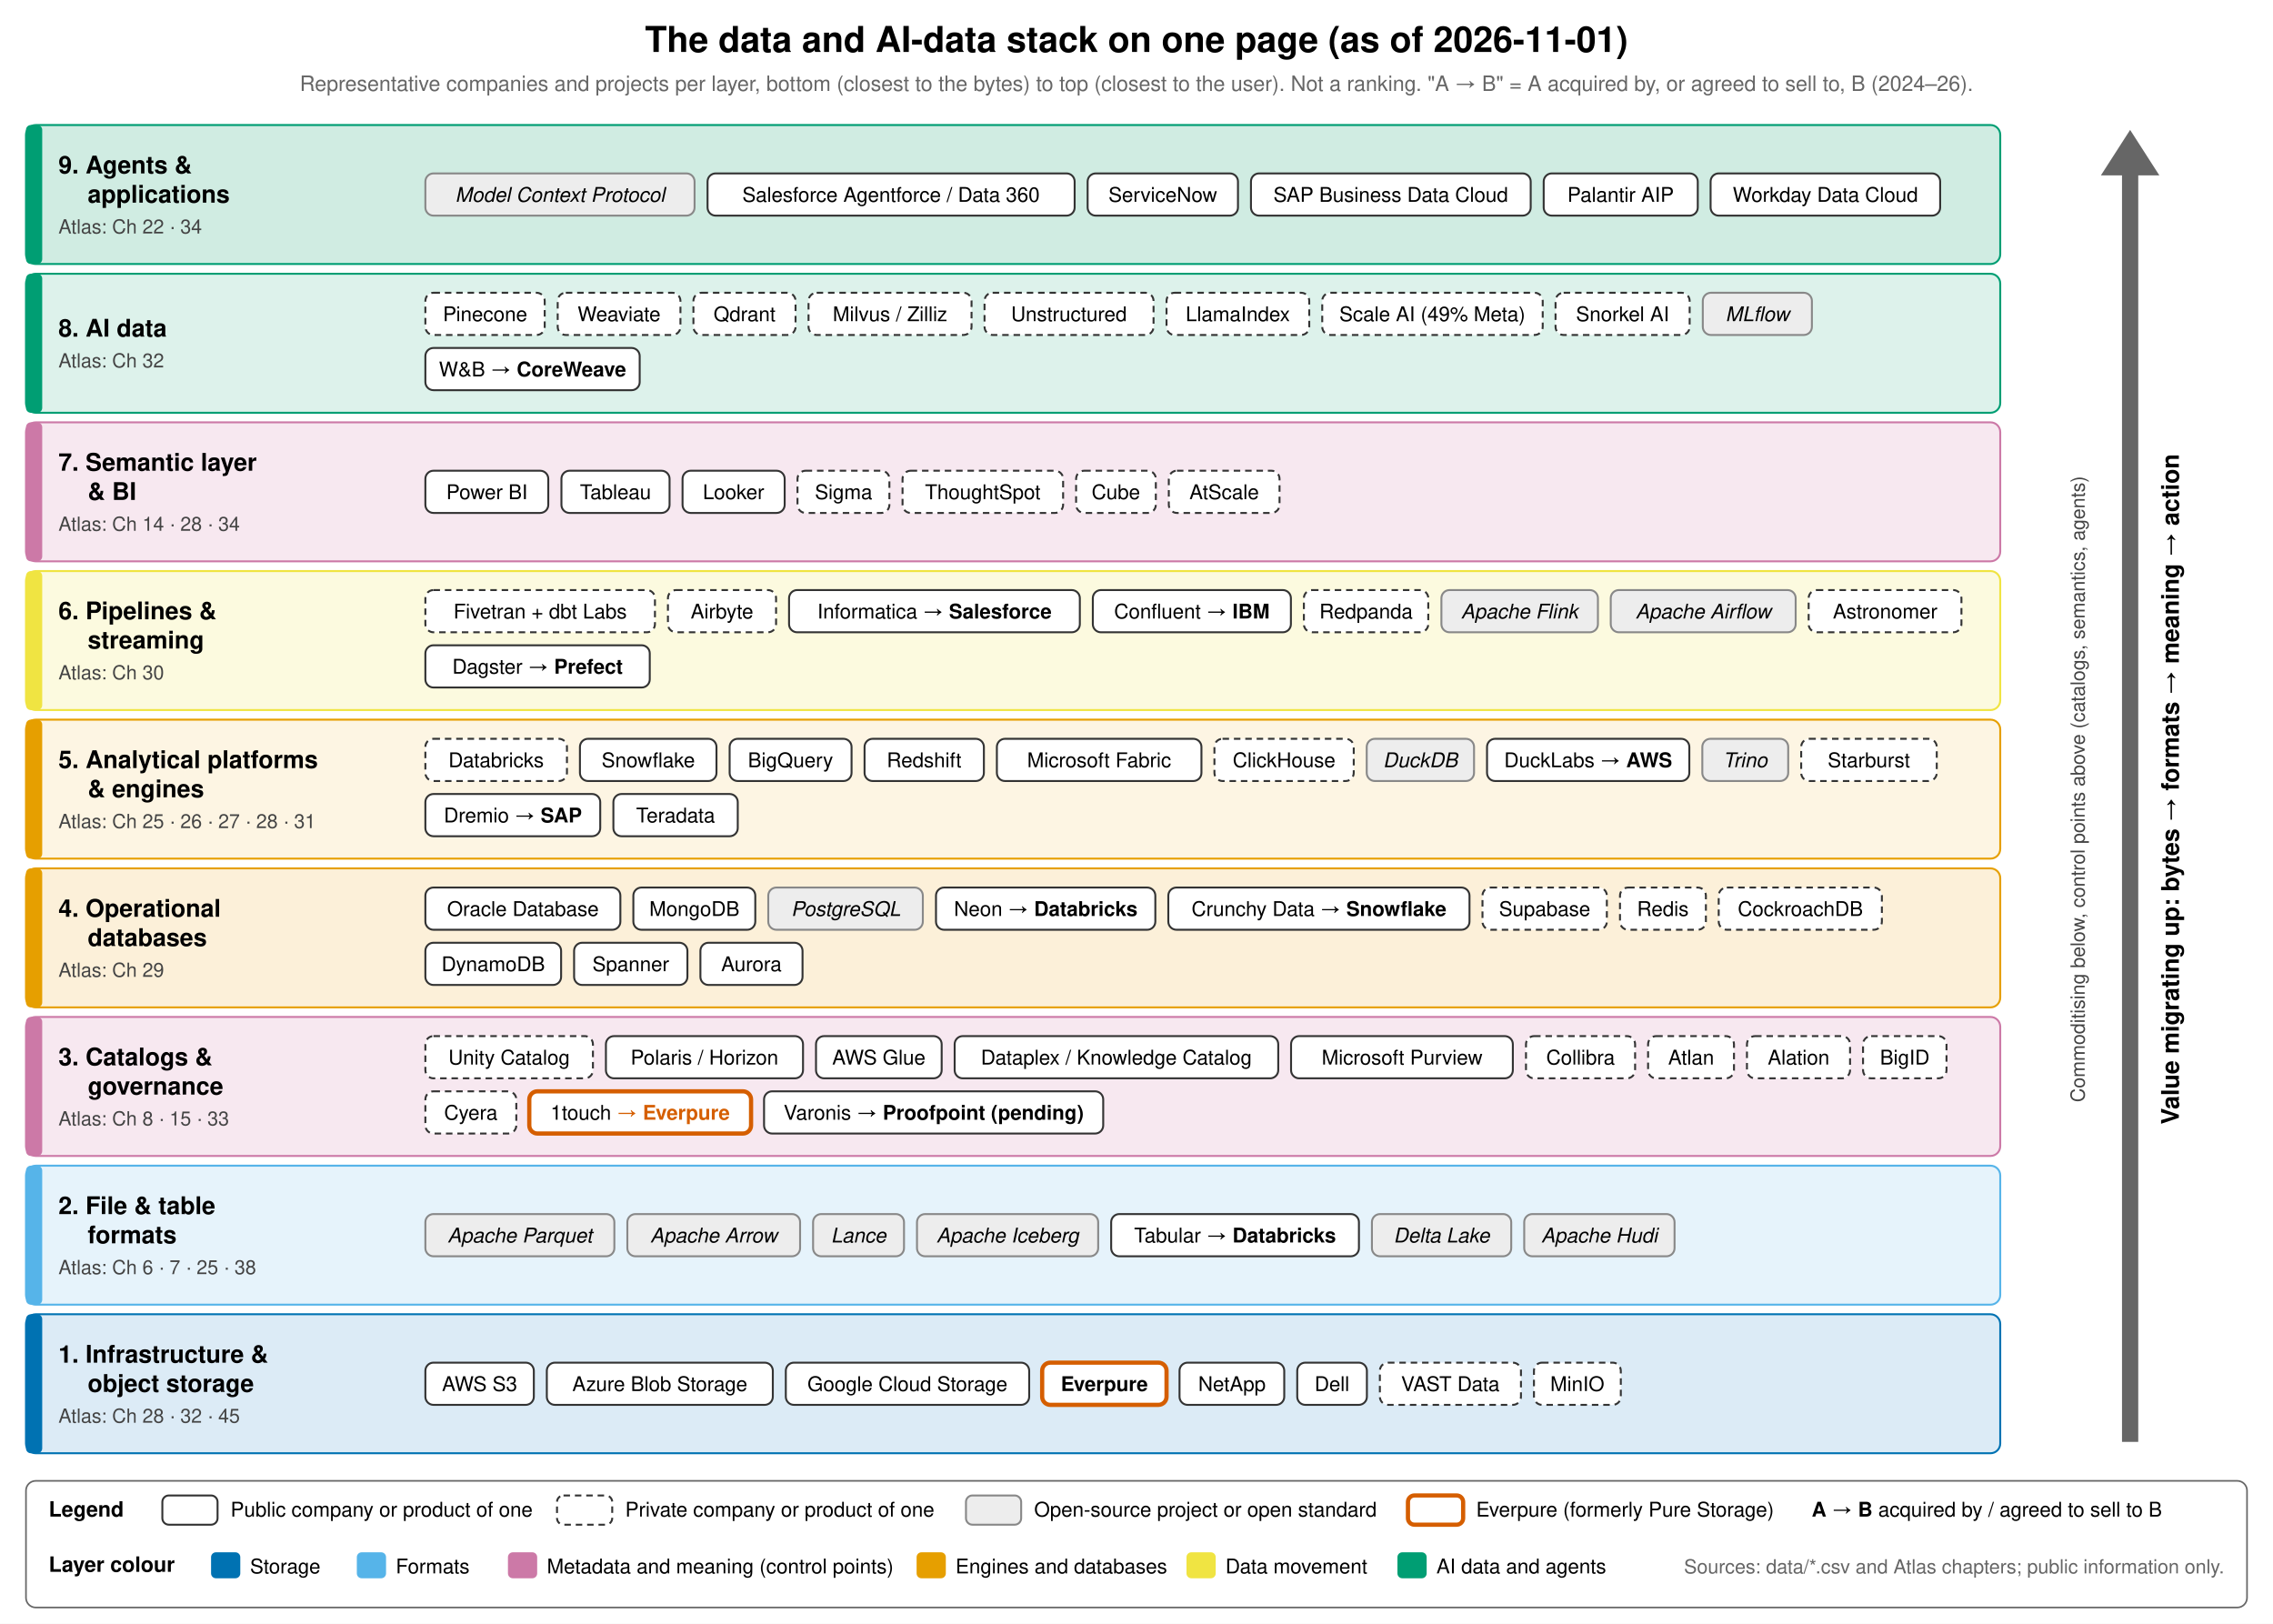
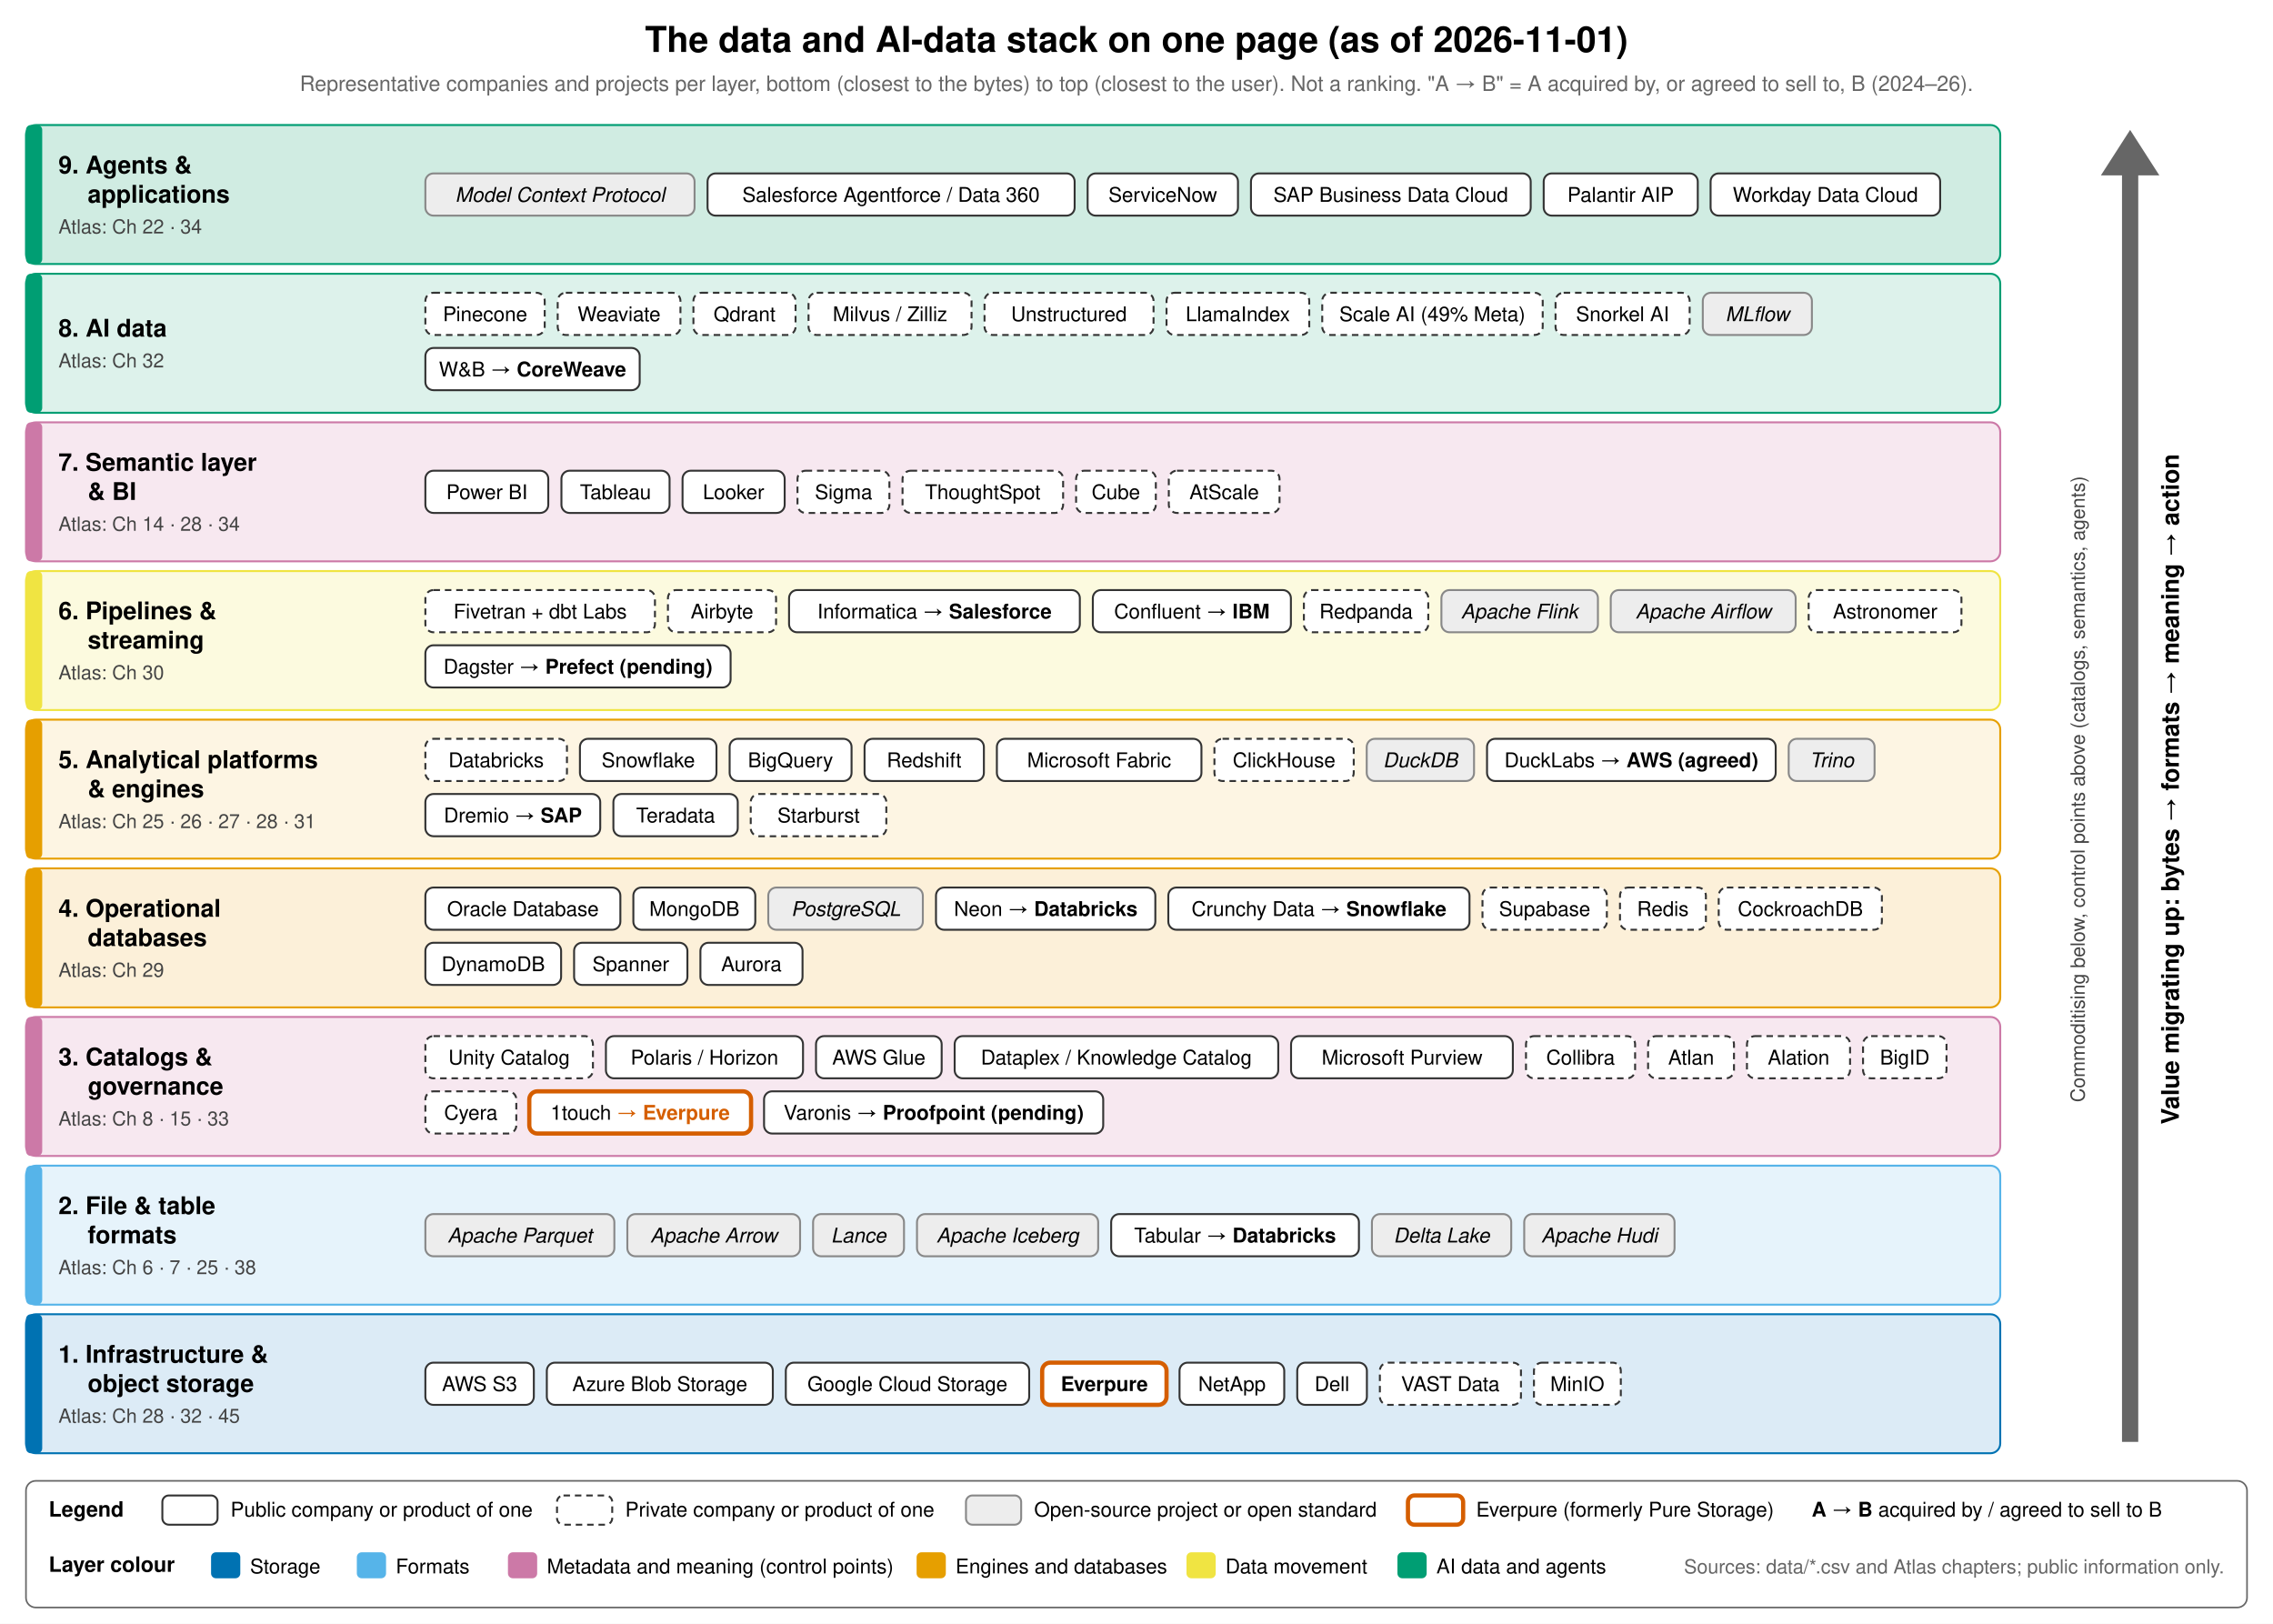
<svg xmlns="http://www.w3.org/2000/svg" viewBox="0 0 1400 1000" width="1400" height="1000" role="img" aria-labelledby="t00 d00" font-family="Helvetica, Arial, sans-serif">
  <rect x="0" y="0" width="1400" height="1000" fill="#FFFFFF" />
  <text x="700" y="32" text-anchor="middle" font-size="22" font-weight="bold" fill="#000000">The data and AI-data stack on one page (as of 2026-11-01)</text>
  <text x="700" y="56" text-anchor="middle" font-size="13" fill="#666666">Representative companies and projects per layer, bottom (closest to the bytes) to top (closest to the user). Not a ranking. "A → B" = A acquired by, or agreed to sell to, B (2024–26).</text>
  <g id="layer1">
    <rect x="16" y="809.4" width="1216" height="85.6" rx="6" fill="#DCEBF6" stroke="#0072B2" stroke-width="1.2" />
    <rect x="16" y="809.4" width="10" height="85.6" rx="3" fill="#0072B2" />
    <text x="36" y="839.2" font-size="15" font-weight="bold" fill="#000000">1. Infrastructure &amp;</text>
    <text x="54" y="857.2" font-size="15" font-weight="bold" fill="#000000">object storage</text>
    <text x="36" y="876.2" font-size="12" fill="#444444">Atlas: Ch 28 · 32 · 45</text>
    <rect x="262.0" y="839.2" width="66.8" height="26" rx="5" fill="#FFFFFF" stroke="#333333" stroke-width="1.2" />
    <text x="295.4" y="856.7" text-anchor="middle" font-size="12.5" font-weight="normal" fill="#000000">AWS S3</text>
    <rect x="336.8" y="839.2" width="139.2" height="26" rx="5" fill="#FFFFFF" stroke="#333333" stroke-width="1.2" />
    <text x="406.4" y="856.7" text-anchor="middle" font-size="12.5" font-weight="normal" fill="#000000">Azure Blob Storage</text>
    <rect x="484.0" y="839.2" width="149.9" height="26" rx="5" fill="#FFFFFF" stroke="#333333" stroke-width="1.2" />
    <text x="558.9" y="856.7" text-anchor="middle" font-size="12.5" font-weight="normal" fill="#000000">Google Cloud Storage</text>
    <rect x="641.9" y="839.2" width="76.6" height="26" rx="5" fill="#FFFFFF" stroke="#D55E00" stroke-width="2.6" />
    <text x="680.2" y="856.7" text-anchor="middle" font-size="12.5" font-weight="bold" fill="#000000">Everpure</text>
    <rect x="726.5" y="839.2" width="64.5" height="26" rx="5" fill="#FFFFFF" stroke="#333333" stroke-width="1.2" />
    <text x="758.8" y="856.7" text-anchor="middle" font-size="12.5" font-weight="normal" fill="#000000">NetApp</text>
    <rect x="799.0" y="839.2" width="42.9" height="26" rx="5" fill="#FFFFFF" stroke="#333333" stroke-width="1.2" />
    <text x="820.4" y="856.7" text-anchor="middle" font-size="12.5" font-weight="normal" fill="#000000">Dell</text>
    <rect x="849.9" y="839.2" width="86.9" height="26" rx="5" fill="#FFFFFF" stroke="#333333" stroke-width="1.2" stroke-dasharray="4 3" />
    <text x="893.3" y="856.7" text-anchor="middle" font-size="12.5" font-weight="normal" fill="#000000">VAST Data</text>
    <rect x="944.8" y="839.2" width="53.5" height="26" rx="5" fill="#FFFFFF" stroke="#333333" stroke-width="1.2" stroke-dasharray="4 3" />
    <text x="971.5" y="856.7" text-anchor="middle" font-size="12.5" font-weight="normal" fill="#000000">MinIO</text>
  </g>
  <g id="layer2">
    <rect x="16" y="717.9" width="1216" height="85.6" rx="6" fill="#E6F3FB" stroke="#56B4E9" stroke-width="1.2" />
    <rect x="16" y="717.9" width="10" height="85.6" rx="3" fill="#56B4E9" />
    <text x="36" y="747.7" font-size="15" font-weight="bold" fill="#000000">2. File &amp; table</text>
    <text x="54" y="765.7" font-size="15" font-weight="bold" fill="#000000">formats</text>
    <text x="36" y="784.7" font-size="12" fill="#444444">Atlas: Ch 6 · 7 · 25 · 38</text>
    <rect x="262.0" y="747.7" width="116.4" height="26" rx="5" fill="#EDEDED" stroke="#888888" stroke-width="1.2" />
    <text x="320.2" y="765.2" text-anchor="middle" font-size="12.5" font-weight="normal" fill="#000000" font-style="italic">Apache Parquet</text>
    <rect x="386.4" y="747.7" width="106.4" height="26" rx="5" fill="#EDEDED" stroke="#888888" stroke-width="1.2" />
    <text x="439.6" y="765.2" text-anchor="middle" font-size="12.5" font-weight="normal" fill="#000000" font-style="italic">Apache Arrow</text>
    <rect x="500.8" y="747.7" width="56.0" height="26" rx="5" fill="#EDEDED" stroke="#888888" stroke-width="1.2" />
    <text x="528.8" y="765.2" text-anchor="middle" font-size="12.5" font-weight="normal" fill="#000000" font-style="italic">Lance</text>
    <rect x="564.8" y="747.7" width="111.6" height="26" rx="5" fill="#EDEDED" stroke="#888888" stroke-width="1.2" />
    <text x="620.6" y="765.2" text-anchor="middle" font-size="12.5" font-weight="normal" fill="#000000" font-style="italic">Apache Iceberg</text>
    <rect x="684.4" y="747.7" width="152.6" height="26" rx="5" fill="#FFFFFF" stroke="#333333" stroke-width="1.2" />
    <text x="760.7" y="765.2" text-anchor="middle" font-size="12.5" fill="#000000">Tabular <tspan font-weight="bold" fill="#000000">→ Databricks</tspan>
    </text>
    <rect x="845.0" y="747.7" width="85.8" height="26" rx="5" fill="#EDEDED" stroke="#888888" stroke-width="1.2" />
    <text x="887.9" y="765.2" text-anchor="middle" font-size="12.5" font-weight="normal" fill="#000000" font-style="italic">Delta Lake</text>
    <rect x="938.8" y="747.7" width="92.6" height="26" rx="5" fill="#EDEDED" stroke="#888888" stroke-width="1.2" />
    <text x="985.1" y="765.2" text-anchor="middle" font-size="12.5" font-weight="normal" fill="#000000" font-style="italic">Apache Hudi</text>
  </g>
  <g id="layer3">
    <rect x="16" y="626.3" width="1216" height="85.6" rx="6" fill="#F7E8F0" stroke="#CC79A7" stroke-width="1.2" />
    <rect x="16" y="626.3" width="10" height="85.6" rx="3" fill="#CC79A7" />
    <text x="36" y="656.1" font-size="15" font-weight="bold" fill="#000000">3. Catalogs &amp;</text>
    <text x="54" y="674.1" font-size="15" font-weight="bold" fill="#000000">governance</text>
    <text x="36" y="693.1" font-size="12" fill="#444444">Atlas: Ch 8 · 15 · 33</text>
    <rect x="262.0" y="638.1" width="103.2" height="26" rx="5" fill="#FFFFFF" stroke="#333333" stroke-width="1.2" stroke-dasharray="4 3" />
    <text x="313.6" y="655.6" text-anchor="middle" font-size="12.5" font-weight="normal" fill="#000000">Unity Catalog</text>
    <rect x="373.2" y="638.1" width="121.4" height="26" rx="5" fill="#FFFFFF" stroke="#333333" stroke-width="1.2" />
    <text x="433.9" y="655.6" text-anchor="middle" font-size="12.5" font-weight="normal" fill="#000000">Polaris / Horizon</text>
    <rect x="502.6" y="638.1" width="77.4" height="26" rx="5" fill="#FFFFFF" stroke="#333333" stroke-width="1.2" />
    <text x="541.3" y="655.6" text-anchor="middle" font-size="12.5" font-weight="normal" fill="#000000">AWS Glue</text>
    <rect x="588.0" y="638.1" width="199.3" height="26" rx="5" fill="#FFFFFF" stroke="#333333" stroke-width="1.2" />
    <text x="687.6" y="655.6" text-anchor="middle" font-size="12.5" font-weight="normal" fill="#000000">Dataplex / Knowledge Catalog</text>
    <rect x="795.2" y="638.1" width="136.6" height="26" rx="5" fill="#FFFFFF" stroke="#333333" stroke-width="1.2" />
    <text x="863.6" y="655.6" text-anchor="middle" font-size="12.5" font-weight="normal" fill="#000000">Microsoft Purview</text>
    <rect x="939.9" y="638.1" width="67.2" height="26" rx="5" fill="#FFFFFF" stroke="#333333" stroke-width="1.2" stroke-dasharray="4 3" />
    <text x="973.5" y="655.6" text-anchor="middle" font-size="12.5" font-weight="normal" fill="#000000">Collibra</text>
    <rect x="1015.1" y="638.1" width="52.9" height="26" rx="5" fill="#FFFFFF" stroke="#333333" stroke-width="1.2" stroke-dasharray="4 3" />
    <text x="1041.6" y="655.6" text-anchor="middle" font-size="12.5" font-weight="normal" fill="#000000">Atlan</text>
    <rect x="1076.0" y="638.1" width="63.5" height="26" rx="5" fill="#FFFFFF" stroke="#333333" stroke-width="1.2" stroke-dasharray="4 3" />
    <text x="1107.8" y="655.6" text-anchor="middle" font-size="12.5" font-weight="normal" fill="#000000">Alation</text>
    <rect x="1147.5" y="638.1" width="51.4" height="26" rx="5" fill="#FFFFFF" stroke="#333333" stroke-width="1.2" stroke-dasharray="4 3" />
    <text x="1173.2" y="655.6" text-anchor="middle" font-size="12.5" font-weight="normal" fill="#000000">BigID</text>
    <rect x="262.0" y="672.1" width="56.0" height="26" rx="5" fill="#FFFFFF" stroke="#333333" stroke-width="1.2" stroke-dasharray="4 3" />
    <text x="290.0" y="689.6" text-anchor="middle" font-size="12.5" font-weight="normal" fill="#000000">Cyera</text>
    <rect x="326.0" y="672.1" width="136.6" height="26" rx="5" fill="#FFFFFF" stroke="#D55E00" stroke-width="2.6" />
    <text x="394.3" y="689.6" text-anchor="middle" font-size="12.5" fill="#000000">1touch <tspan font-weight="bold" fill="#D55E00">→ Everpure</tspan>
    </text>
    <rect x="470.6" y="672.1" width="208.9" height="26" rx="5" fill="#FFFFFF" stroke="#333333" stroke-width="1.2" />
    <text x="575.1" y="689.6" text-anchor="middle" font-size="12.5" fill="#000000">Varonis <tspan font-weight="bold" fill="#000000">→ Proofpoint (pending)</tspan>
    </text>
  </g>
  <g id="layer4">
    <rect x="16" y="534.8" width="1216" height="85.6" rx="6" fill="#FCF0D9" stroke="#E69F00" stroke-width="1.2" />
    <rect x="16" y="534.8" width="10" height="85.6" rx="3" fill="#E69F00" />
    <text x="36" y="564.6" font-size="15" font-weight="bold" fill="#000000">4. Operational</text>
    <text x="54" y="582.6" font-size="15" font-weight="bold" fill="#000000">databases</text>
    <text x="36" y="601.6" font-size="12" fill="#444444">Atlas: Ch 29</text>
    <rect x="262.0" y="546.6" width="120.1" height="26" rx="5" fill="#FFFFFF" stroke="#333333" stroke-width="1.2" />
    <text x="322.1" y="564.1" text-anchor="middle" font-size="12.5" font-weight="normal" fill="#000000">Oracle Database</text>
    <rect x="390.1" y="546.6" width="75.1" height="26" rx="5" fill="#FFFFFF" stroke="#333333" stroke-width="1.2" />
    <text x="427.7" y="564.1" text-anchor="middle" font-size="12.5" font-weight="normal" fill="#000000">MongoDB</text>
    <rect x="473.2" y="546.6" width="95.2" height="26" rx="5" fill="#EDEDED" stroke="#888888" stroke-width="1.2" />
    <text x="520.9" y="564.1" text-anchor="middle" font-size="12.5" font-weight="normal" fill="#000000" font-style="italic">PostgreSQL</text>
    <rect x="576.5" y="546.6" width="135.1" height="26" rx="5" fill="#FFFFFF" stroke="#333333" stroke-width="1.2" />
    <text x="644.1" y="564.1" text-anchor="middle" font-size="12.5" fill="#000000">Neon <tspan font-weight="bold" fill="#000000">→ Databricks</tspan>
    </text>
    <rect x="719.6" y="546.6" width="185.5" height="26" rx="5" fill="#FFFFFF" stroke="#333333" stroke-width="1.2" />
    <text x="812.4" y="564.1" text-anchor="middle" font-size="12.5" fill="#000000">Crunchy Data <tspan font-weight="bold" fill="#000000">→ Snowflake</tspan>
    </text>
    <rect x="913.1" y="546.6" width="76.6" height="26" rx="5" fill="#FFFFFF" stroke="#333333" stroke-width="1.2" stroke-dasharray="4 3" />
    <text x="951.4" y="564.1" text-anchor="middle" font-size="12.5" font-weight="normal" fill="#000000">Supabase</text>
    <rect x="997.8" y="546.6" width="52.9" height="26" rx="5" fill="#FFFFFF" stroke="#333333" stroke-width="1.2" stroke-dasharray="4 3" />
    <text x="1024.2" y="564.1" text-anchor="middle" font-size="12.5" font-weight="normal" fill="#000000">Redis</text>
    <rect x="1058.6" y="546.6" width="100.5" height="26" rx="5" fill="#FFFFFF" stroke="#333333" stroke-width="1.2" stroke-dasharray="4 3" />
    <text x="1108.9" y="564.1" text-anchor="middle" font-size="12.5" font-weight="normal" fill="#000000">CockroachDB</text>
    <rect x="262.0" y="580.6" width="83.6" height="26" rx="5" fill="#FFFFFF" stroke="#333333" stroke-width="1.2" />
    <text x="303.8" y="598.1" text-anchor="middle" font-size="12.5" font-weight="normal" fill="#000000">DynamoDB</text>
    <rect x="353.6" y="580.6" width="69.8" height="26" rx="5" fill="#FFFFFF" stroke="#333333" stroke-width="1.2" />
    <text x="388.5" y="598.1" text-anchor="middle" font-size="12.5" font-weight="normal" fill="#000000">Spanner</text>
    <rect x="431.4" y="580.6" width="62.9" height="26" rx="5" fill="#FFFFFF" stroke="#333333" stroke-width="1.2" />
    <text x="462.8" y="598.1" text-anchor="middle" font-size="12.5" font-weight="normal" fill="#000000">Aurora</text>
  </g>
  <g id="layer5">
    <rect x="16" y="443.2" width="1216" height="85.6" rx="6" fill="#FDF5E3" stroke="#E69F00" stroke-width="1.2" />
    <rect x="16" y="443.2" width="10" height="85.6" rx="3" fill="#E69F00" />
    <text x="36" y="473.0" font-size="15" font-weight="bold" fill="#000000">5. Analytical platforms</text>
    <text x="54" y="491.0" font-size="15" font-weight="bold" fill="#000000">&amp; engines</text>
    <text x="36" y="510.0" font-size="12" fill="#444444">Atlas: Ch 25 · 26 · 27 · 28 · 31</text>
    <rect x="262.0" y="455.0" width="87.2" height="26" rx="5" fill="#FFFFFF" stroke="#333333" stroke-width="1.2" stroke-dasharray="4 3" />
    <text x="305.6" y="472.5" text-anchor="middle" font-size="12.5" font-weight="normal" fill="#000000">Databricks</text>
    <rect x="357.2" y="455.0" width="84.1" height="26" rx="5" fill="#FFFFFF" stroke="#333333" stroke-width="1.2" />
    <text x="399.3" y="472.5" text-anchor="middle" font-size="12.5" font-weight="normal" fill="#000000">Snowflake</text>
    <rect x="449.4" y="455.0" width="75.1" height="26" rx="5" fill="#FFFFFF" stroke="#333333" stroke-width="1.2" />
    <text x="486.9" y="472.5" text-anchor="middle" font-size="12.5" font-weight="normal" fill="#000000">BigQuery</text>
    <rect x="532.5" y="455.0" width="73.5" height="26" rx="5" fill="#FFFFFF" stroke="#333333" stroke-width="1.2" />
    <text x="569.2" y="472.5" text-anchor="middle" font-size="12.5" font-weight="normal" fill="#000000">Redshift</text>
    <rect x="614.0" y="455.0" width="126.0" height="26" rx="5" fill="#FFFFFF" stroke="#333333" stroke-width="1.2" />
    <text x="677.0" y="472.5" text-anchor="middle" font-size="12.5" font-weight="normal" fill="#000000">Microsoft Fabric</text>
    <rect x="748.0" y="455.0" width="85.8" height="26" rx="5" fill="#FFFFFF" stroke="#333333" stroke-width="1.2" stroke-dasharray="4 3" />
    <text x="790.9" y="472.5" text-anchor="middle" font-size="12.5" font-weight="normal" fill="#000000">ClickHouse</text>
    <rect x="841.8" y="455.0" width="66.1" height="26" rx="5" fill="#EDEDED" stroke="#888888" stroke-width="1.2" />
    <text x="874.8" y="472.5" text-anchor="middle" font-size="12.5" font-weight="normal" fill="#000000" font-style="italic">DuckDB</text>
-     <rect x="915.9" y="455.0" width="124.6" height="26" rx="5" fill="#FFFFFF" stroke="#333333" stroke-width="1.2" />
-     <text x="978.2" y="472.5" text-anchor="middle" font-size="12.5" fill="#000000">DuckLabs <tspan font-weight="bold" fill="#000000">→ AWS</tspan>
-     </text>
-     <rect x="1048.5" y="455.0" width="52.9" height="26" rx="5" fill="#EDEDED" stroke="#888888" stroke-width="1.2" />
-     <text x="1074.9" y="472.5" text-anchor="middle" font-size="12.5" font-weight="normal" fill="#000000" font-style="italic">Trino</text>
-     <rect x="1109.4" y="455.0" width="83.5" height="26" rx="5" fill="#FFFFFF" stroke="#333333" stroke-width="1.2" stroke-dasharray="4 3" />
-     <text x="1151.1" y="472.5" text-anchor="middle" font-size="12.5" font-weight="normal" fill="#000000">Starburst</text>
+     <rect x="915.9" y="455.0" width="177.8" height="26" rx="5" fill="#FFFFFF" stroke="#333333" stroke-width="1.2" />
+     <text x="1004.8" y="472.5" text-anchor="middle" font-size="12.5" fill="#000000">DuckLabs <tspan font-weight="bold" fill="#000000">→ AWS (agreed)</tspan>
+     </text>
+     <rect x="1101.7" y="455.0" width="52.9" height="26" rx="5" fill="#EDEDED" stroke="#888888" stroke-width="1.2" />
+     <text x="1128.2" y="472.5" text-anchor="middle" font-size="12.5" font-weight="normal" fill="#000000" font-style="italic">Trino</text>
+     <rect x="462.4" y="489.0" width="83.5" height="26" rx="5" fill="#FFFFFF" stroke="#333333" stroke-width="1.2" stroke-dasharray="4 3" />
+     <text x="504.2" y="506.5" text-anchor="middle" font-size="12.5" font-weight="normal" fill="#000000">Starburst</text>
    <rect x="262.0" y="489.0" width="107.7" height="26" rx="5" fill="#FFFFFF" stroke="#333333" stroke-width="1.2" />
    <text x="315.9" y="506.5" text-anchor="middle" font-size="12.5" fill="#000000">Dremio <tspan font-weight="bold" fill="#000000">→ SAP</tspan>
    </text>
    <rect x="377.8" y="489.0" width="76.6" height="26" rx="5" fill="#FFFFFF" stroke="#333333" stroke-width="1.2" />
    <text x="416.1" y="506.5" text-anchor="middle" font-size="12.5" font-weight="normal" fill="#000000">Teradata</text>
  </g>
  <g id="layer6">
    <rect x="16" y="351.7" width="1216" height="85.6" rx="6" fill="#FCFADF" stroke="#F0E442" stroke-width="1.2" />
    <rect x="16" y="351.7" width="10" height="85.6" rx="3" fill="#F0E442" />
    <text x="36" y="381.4" font-size="15" font-weight="bold" fill="#000000">6. Pipelines &amp;</text>
    <text x="54" y="399.4" font-size="15" font-weight="bold" fill="#000000">streaming</text>
    <text x="36" y="418.4" font-size="12" fill="#444444">Atlas: Ch 30</text>
    <rect x="262.0" y="363.4" width="141.4" height="26" rx="5" fill="#FFFFFF" stroke="#333333" stroke-width="1.2" stroke-dasharray="4 3" />
    <text x="332.7" y="380.9" text-anchor="middle" font-size="12.5" font-weight="normal" fill="#000000">Fivetran + dbt Labs</text>
    <rect x="411.4" y="363.4" width="66.6" height="26" rx="5" fill="#FFFFFF" stroke="#333333" stroke-width="1.2" stroke-dasharray="4 3" />
    <text x="444.7" y="380.9" text-anchor="middle" font-size="12.5" font-weight="normal" fill="#000000">Airbyte</text>
    <rect x="486.0" y="363.4" width="179.1" height="26" rx="5" fill="#FFFFFF" stroke="#333333" stroke-width="1.2" />
    <text x="575.6" y="380.9" text-anchor="middle" font-size="12.5" fill="#000000">Informatica <tspan font-weight="bold" fill="#000000">→ Salesforce</tspan>
    </text>
    <rect x="673.1" y="363.4" width="122.0" height="26" rx="5" fill="#FFFFFF" stroke="#333333" stroke-width="1.2" />
    <text x="734.1" y="380.9" text-anchor="middle" font-size="12.5" fill="#000000">Confluent <tspan font-weight="bold" fill="#000000">→ IBM</tspan>
    </text>
    <rect x="803.1" y="363.4" width="76.6" height="26" rx="5" fill="#FFFFFF" stroke="#333333" stroke-width="1.2" stroke-dasharray="4 3" />
    <text x="841.4" y="380.9" text-anchor="middle" font-size="12.5" font-weight="normal" fill="#000000">Redpanda</text>
    <rect x="887.8" y="363.4" width="96.4" height="26" rx="5" fill="#EDEDED" stroke="#888888" stroke-width="1.2" />
    <text x="935.9" y="380.9" text-anchor="middle" font-size="12.5" font-weight="normal" fill="#000000" font-style="italic">Apache Flink</text>
    <rect x="992.1" y="363.4" width="113.9" height="26" rx="5" fill="#EDEDED" stroke="#888888" stroke-width="1.2" />
    <text x="1049.1" y="380.9" text-anchor="middle" font-size="12.5" font-weight="normal" fill="#000000" font-style="italic">Apache Airflow</text>
    <rect x="1114.0" y="363.4" width="94.1" height="26" rx="5" fill="#FFFFFF" stroke="#333333" stroke-width="1.2" stroke-dasharray="4 3" />
    <text x="1161.1" y="380.9" text-anchor="middle" font-size="12.5" font-weight="normal" fill="#000000">Astronomer</text>
-     <rect x="262.0" y="397.4" width="138.2" height="26" rx="5" fill="#FFFFFF" stroke="#333333" stroke-width="1.2" />
-     <text x="331.1" y="414.9" text-anchor="middle" font-size="12.5" fill="#000000">Dagster <tspan font-weight="bold" fill="#000000">→ Prefect</tspan>
+     <rect x="262.0" y="397.4" width="188.0" height="26" rx="5" fill="#FFFFFF" stroke="#333333" stroke-width="1.2" />
+     <text x="356.0" y="414.9" text-anchor="middle" font-size="12.5" fill="#000000">Dagster <tspan font-weight="bold" fill="#000000">→ Prefect (pending)</tspan>
    </text>
  </g>
  <g id="layer7">
    <rect x="16" y="260.1" width="1216" height="85.6" rx="6" fill="#F7E8F0" stroke="#CC79A7" stroke-width="1.2" />
    <rect x="16" y="260.1" width="10" height="85.6" rx="3" fill="#CC79A7" />
    <text x="36" y="289.9" font-size="15" font-weight="bold" fill="#000000">7. Semantic layer</text>
    <text x="54" y="307.9" font-size="15" font-weight="bold" fill="#000000">&amp; BI</text>
    <text x="36" y="326.9" font-size="12" fill="#444444">Atlas: Ch 14 · 28 · 34</text>
    <rect x="262.0" y="289.9" width="75.7" height="26" rx="5" fill="#FFFFFF" stroke="#333333" stroke-width="1.2" />
    <text x="299.9" y="307.4" text-anchor="middle" font-size="12.5" font-weight="normal" fill="#000000">Power BI</text>
    <rect x="345.8" y="289.9" width="66.6" height="26" rx="5" fill="#FFFFFF" stroke="#333333" stroke-width="1.2" />
    <text x="379.1" y="307.4" text-anchor="middle" font-size="12.5" font-weight="normal" fill="#000000">Tableau</text>
    <rect x="420.4" y="289.9" width="62.9" height="26" rx="5" fill="#FFFFFF" stroke="#333333" stroke-width="1.2" />
    <text x="451.8" y="307.4" text-anchor="middle" font-size="12.5" font-weight="normal" fill="#000000">Looker</text>
    <rect x="491.2" y="289.9" width="56.6" height="26" rx="5" fill="#FFFFFF" stroke="#333333" stroke-width="1.2" stroke-dasharray="4 3" />
    <text x="519.6" y="307.4" text-anchor="middle" font-size="12.5" font-weight="normal" fill="#000000">Sigma</text>
    <rect x="555.9" y="289.9" width="98.9" height="26" rx="5" fill="#FFFFFF" stroke="#333333" stroke-width="1.2" stroke-dasharray="4 3" />
    <text x="605.3" y="307.4" text-anchor="middle" font-size="12.5" font-weight="normal" fill="#000000">ThoughtSpot</text>
    <rect x="662.8" y="289.9" width="49.1" height="26" rx="5" fill="#FFFFFF" stroke="#333333" stroke-width="1.2" stroke-dasharray="4 3" />
    <text x="687.3" y="307.4" text-anchor="middle" font-size="12.5" font-weight="normal" fill="#000000">Cube</text>
    <rect x="719.9" y="289.9" width="68.2" height="26" rx="5" fill="#FFFFFF" stroke="#333333" stroke-width="1.2" stroke-dasharray="4 3" />
    <text x="754.0" y="307.4" text-anchor="middle" font-size="12.5" font-weight="normal" fill="#000000">AtScale</text>
  </g>
  <g id="layer8">
    <rect x="16" y="168.6" width="1216" height="85.6" rx="6" fill="#DDF2EB" stroke="#009E73" stroke-width="1.2" />
    <rect x="16" y="168.6" width="10" height="85.6" rx="3" fill="#009E73" />
    <text x="36" y="207.3" font-size="15" font-weight="bold" fill="#000000">8. AI data</text>
    <text x="36" y="226.3" font-size="12" fill="#444444">Atlas: Ch 32</text>
    <rect x="262.0" y="180.3" width="73.5" height="26" rx="5" fill="#FFFFFF" stroke="#333333" stroke-width="1.2" stroke-dasharray="4 3" />
    <text x="298.8" y="197.8" text-anchor="middle" font-size="12.5" font-weight="normal" fill="#000000">Pinecone</text>
    <rect x="343.5" y="180.3" width="75.6" height="26" rx="5" fill="#FFFFFF" stroke="#333333" stroke-width="1.2" stroke-dasharray="4 3" />
    <text x="381.3" y="197.8" text-anchor="middle" font-size="12.5" font-weight="normal" fill="#000000">Weaviate</text>
    <rect x="427.1" y="180.3" width="62.9" height="26" rx="5" fill="#FFFFFF" stroke="#333333" stroke-width="1.2" stroke-dasharray="4 3" />
    <text x="458.6" y="197.8" text-anchor="middle" font-size="12.5" font-weight="normal" fill="#000000">Qdrant</text>
    <rect x="498.0" y="180.3" width="100.4" height="26" rx="5" fill="#FFFFFF" stroke="#333333" stroke-width="1.2" stroke-dasharray="4 3" />
    <text x="548.2" y="197.8" text-anchor="middle" font-size="12.5" font-weight="normal" fill="#000000">Milvus / Zilliz</text>
    <rect x="606.4" y="180.3" width="104.1" height="26" rx="5" fill="#FFFFFF" stroke="#333333" stroke-width="1.2" stroke-dasharray="4 3" />
    <text x="658.4" y="197.8" text-anchor="middle" font-size="12.5" font-weight="normal" fill="#000000">Unstructured</text>
    <rect x="718.5" y="180.3" width="87.9" height="26" rx="5" fill="#FFFFFF" stroke="#333333" stroke-width="1.2" stroke-dasharray="4 3" />
    <text x="762.4" y="197.8" text-anchor="middle" font-size="12.5" font-weight="normal" fill="#000000">LlamaIndex</text>
    <rect x="814.4" y="180.3" width="135.8" height="26" rx="5" fill="#FFFFFF" stroke="#333333" stroke-width="1.2" stroke-dasharray="4 3" />
    <text x="882.2" y="197.8" text-anchor="middle" font-size="12.5" font-weight="normal" fill="#000000">Scale AI (49% Meta)</text>
    <rect x="958.1" y="180.3" width="82.6" height="26" rx="5" fill="#FFFFFF" stroke="#333333" stroke-width="1.2" stroke-dasharray="4 3" />
    <text x="999.4" y="197.8" text-anchor="middle" font-size="12.5" font-weight="normal" fill="#000000">Snorkel AI</text>
    <rect x="1048.8" y="180.3" width="67.2" height="26" rx="5" fill="#EDEDED" stroke="#888888" stroke-width="1.2" />
    <text x="1082.4" y="197.8" text-anchor="middle" font-size="12.5" font-weight="normal" fill="#000000" font-style="italic">MLflow</text>
    <rect x="262.0" y="214.3" width="132.0" height="26" rx="5" fill="#FFFFFF" stroke="#333333" stroke-width="1.2" />
    <text x="328.0" y="231.8" text-anchor="middle" font-size="12.5" fill="#000000">W&amp;B <tspan font-weight="bold" fill="#000000">→ CoreWeave</tspan>
    </text>
  </g>
  <g id="layer9">
    <rect x="16" y="77.0" width="1216" height="85.6" rx="6" fill="#D0ECE2" stroke="#009E73" stroke-width="1.2" />
    <rect x="16" y="77.0" width="10" height="85.6" rx="3" fill="#009E73" />
    <text x="36" y="106.8" font-size="15" font-weight="bold" fill="#000000">9. Agents &amp;</text>
    <text x="54" y="124.8" font-size="15" font-weight="bold" fill="#000000">applications</text>
    <text x="36" y="143.8" font-size="12" fill="#444444">Atlas: Ch 22 · 34</text>
    <rect x="262.0" y="106.8" width="165.8" height="26" rx="5" fill="#EDEDED" stroke="#888888" stroke-width="1.2" />
    <text x="344.9" y="124.3" text-anchor="middle" font-size="12.5" font-weight="normal" fill="#000000" font-style="italic">Model Context Protocol</text>
    <rect x="435.8" y="106.8" width="226.1" height="26" rx="5" fill="#FFFFFF" stroke="#333333" stroke-width="1.2" />
    <text x="548.8" y="124.3" text-anchor="middle" font-size="12.5" font-weight="normal" fill="#000000">Salesforce Agentforce / Data 360</text>
    <rect x="669.9" y="106.8" width="92.6" height="26" rx="5" fill="#FFFFFF" stroke="#333333" stroke-width="1.2" />
    <text x="716.2" y="124.3" text-anchor="middle" font-size="12.5" font-weight="normal" fill="#000000">ServiceNow</text>
    <rect x="770.5" y="106.8" width="172.3" height="26" rx="5" fill="#FFFFFF" stroke="#333333" stroke-width="1.2" />
    <text x="856.6" y="124.3" text-anchor="middle" font-size="12.5" font-weight="normal" fill="#000000">SAP Business Data Cloud</text>
    <rect x="950.8" y="106.8" width="94.9" height="26" rx="5" fill="#FFFFFF" stroke="#333333" stroke-width="1.2" />
    <text x="998.2" y="124.3" text-anchor="middle" font-size="12.5" font-weight="normal" fill="#000000">Palantir AIP</text>
    <rect x="1053.6" y="106.8" width="141.4" height="26" rx="5" fill="#FFFFFF" stroke="#333333" stroke-width="1.2" />
    <text x="1124.3" y="124.3" text-anchor="middle" font-size="12.5" font-weight="normal" fill="#000000">Workday Data Cloud</text>
  </g>
  <g id="value-migration">
    <line x1="1312" y1="888" x2="1312" y2="102" stroke="#666666" stroke-width="10" />
    <polygon points="1312,80 1294,108 1330,108" fill="#666666" />
    <text x="1312" y="130" text-anchor="middle" font-size="12" font-weight="bold" fill="#000000" />
    <text x="1342" y="486.0" font-size="15" font-weight="bold" fill="#000000" text-anchor="middle" transform="rotate(-90 1342 486.0)">Value migrating up: bytes → formats → meaning → action</text>
    <text x="1284" y="486.0" font-size="12" fill="#444444" text-anchor="middle" transform="rotate(-90 1284 486.0)">Commoditising below, control points above (catalogs, semantics, agents)</text>
  </g>
  <g id="legend">
    <rect x="16" y="912" width="1368" height="78" rx="6" fill="#FFFFFF" stroke="#666666" stroke-width="1" />
    <text x="30" y="934" font-size="13" font-weight="bold" fill="#000000">Legend</text>
    <rect x="100" y="921" width="34" height="18" rx="4" fill="#FFFFFF" stroke="#333333" stroke-width="1.2" />
    <text x="142" y="934" font-size="12.5" fill="#000000">Public company or product of one</text>
    <rect x="343.08" y="921" width="34" height="18" rx="4" fill="#FFFFFF" stroke="#333333" stroke-width="1.2" stroke-dasharray="4 3" />
    <text x="385.08" y="934" font-size="12.5" fill="#000000">Private company or product of one</text>
    <rect x="594.96" y="921" width="34" height="18" rx="4" fill="#EDEDED" stroke="#888888" stroke-width="1.2" />
    <text x="636.96" y="934" font-size="12.5" fill="#000000">Open-source project or open standard</text>
    <rect x="867.19" y="921" width="34" height="18" rx="4" fill="#FFFFFF" stroke="#D55E00" stroke-width="2.6" />
    <text x="909.19" y="934" font-size="12.5" fill="#000000">Everpure (formerly Pure Storage)</text>
    <text x="1115.88" y="934" font-size="12.5" fill="#000000">
      <tspan font-weight="bold">A → B</tspan> acquired by / agreed to sell to B</text>
    <text x="30" y="968" font-size="13" font-weight="bold" fill="#000000">Layer colour</text>
    <rect x="130" y="956" width="18" height="16" rx="3" fill="#0072B2" />
    <text x="154" y="969" font-size="12.5" fill="#000000">Storage</text>
    <rect x="219.78" y="956" width="18" height="16" rx="3" fill="#56B4E9" />
    <text x="243.78" y="969" font-size="12.5" fill="#000000">Formats</text>
    <rect x="312.86" y="956" width="18" height="16" rx="3" fill="#CC79A7" />
    <text x="336.86" y="969" font-size="12.5" fill="#000000">Metadata and meaning (control points)</text>
    <rect x="564.56" y="956" width="18" height="16" rx="3" fill="#E69F00" />
    <text x="588.56" y="969" font-size="12.5" fill="#000000">Engines and databases</text>
    <rect x="730.79" y="956" width="18" height="16" rx="3" fill="#F0E442" />
    <text x="754.79" y="969" font-size="12.5" fill="#000000">Data movement</text>
    <rect x="860.72" y="956" width="18" height="16" rx="3" fill="#009E73" />
    <text x="884.72" y="969" font-size="12.5" fill="#000000">AI data and agents</text>
    <text x="1370" y="969" text-anchor="end" font-size="12" fill="#666666">Sources: data/*.csv and Atlas chapters; public information only.</text>
  </g>
</svg>
